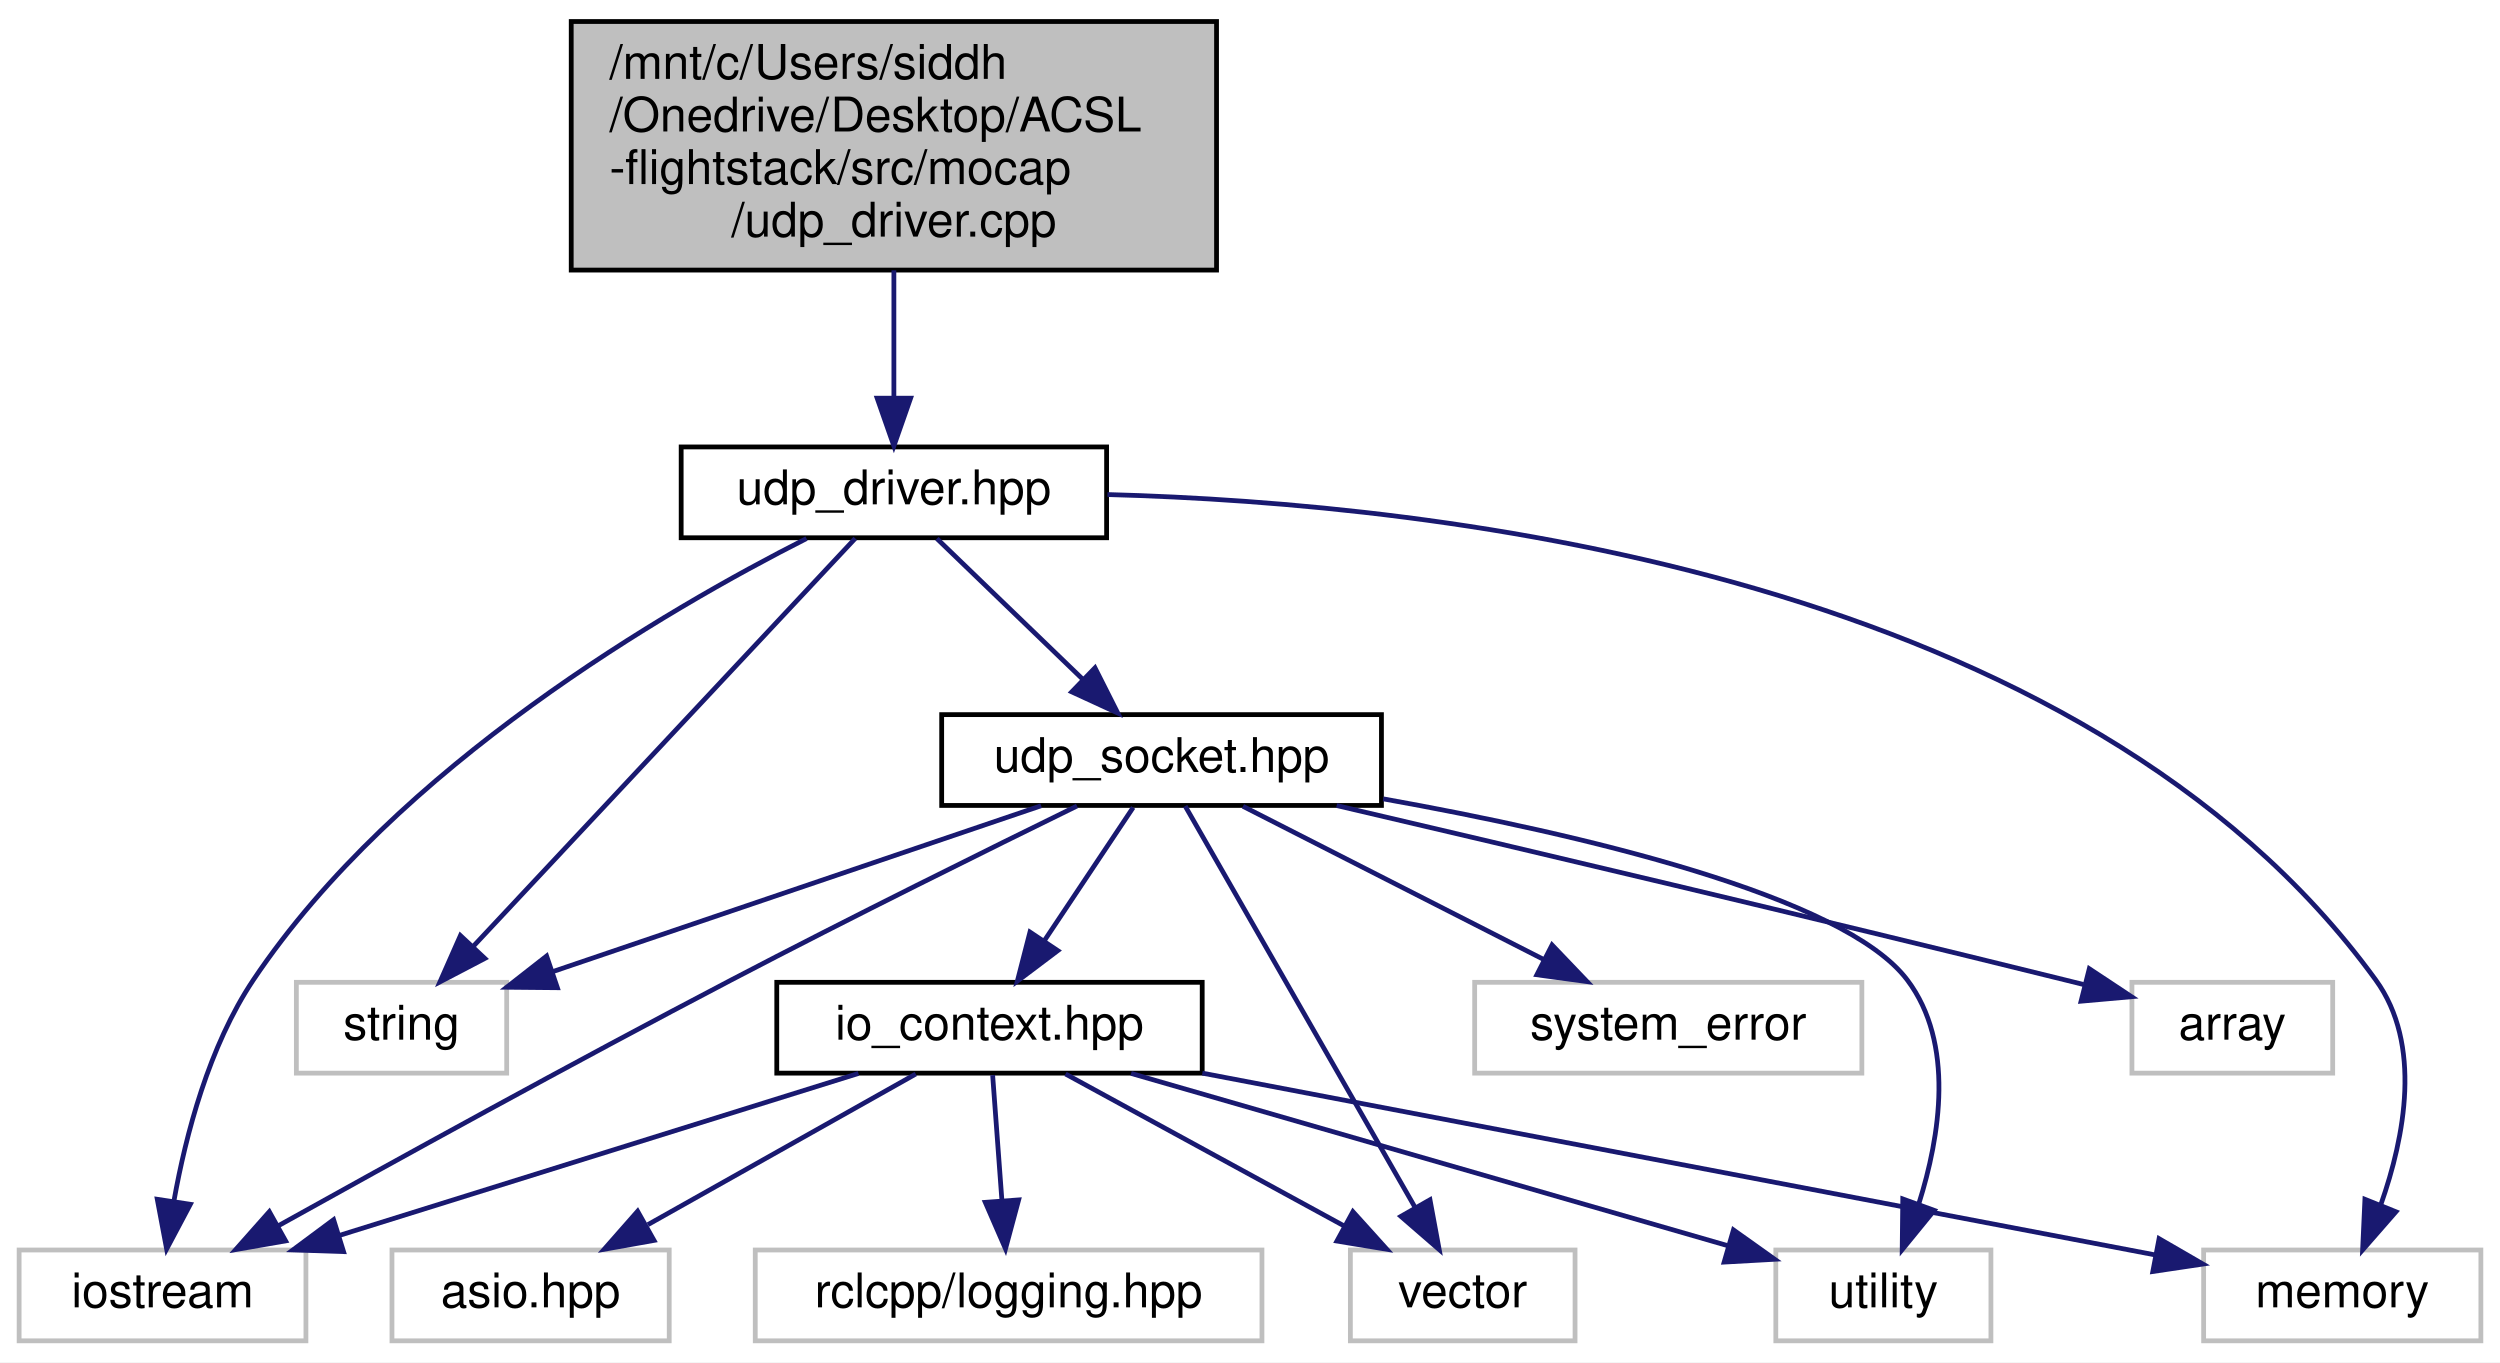
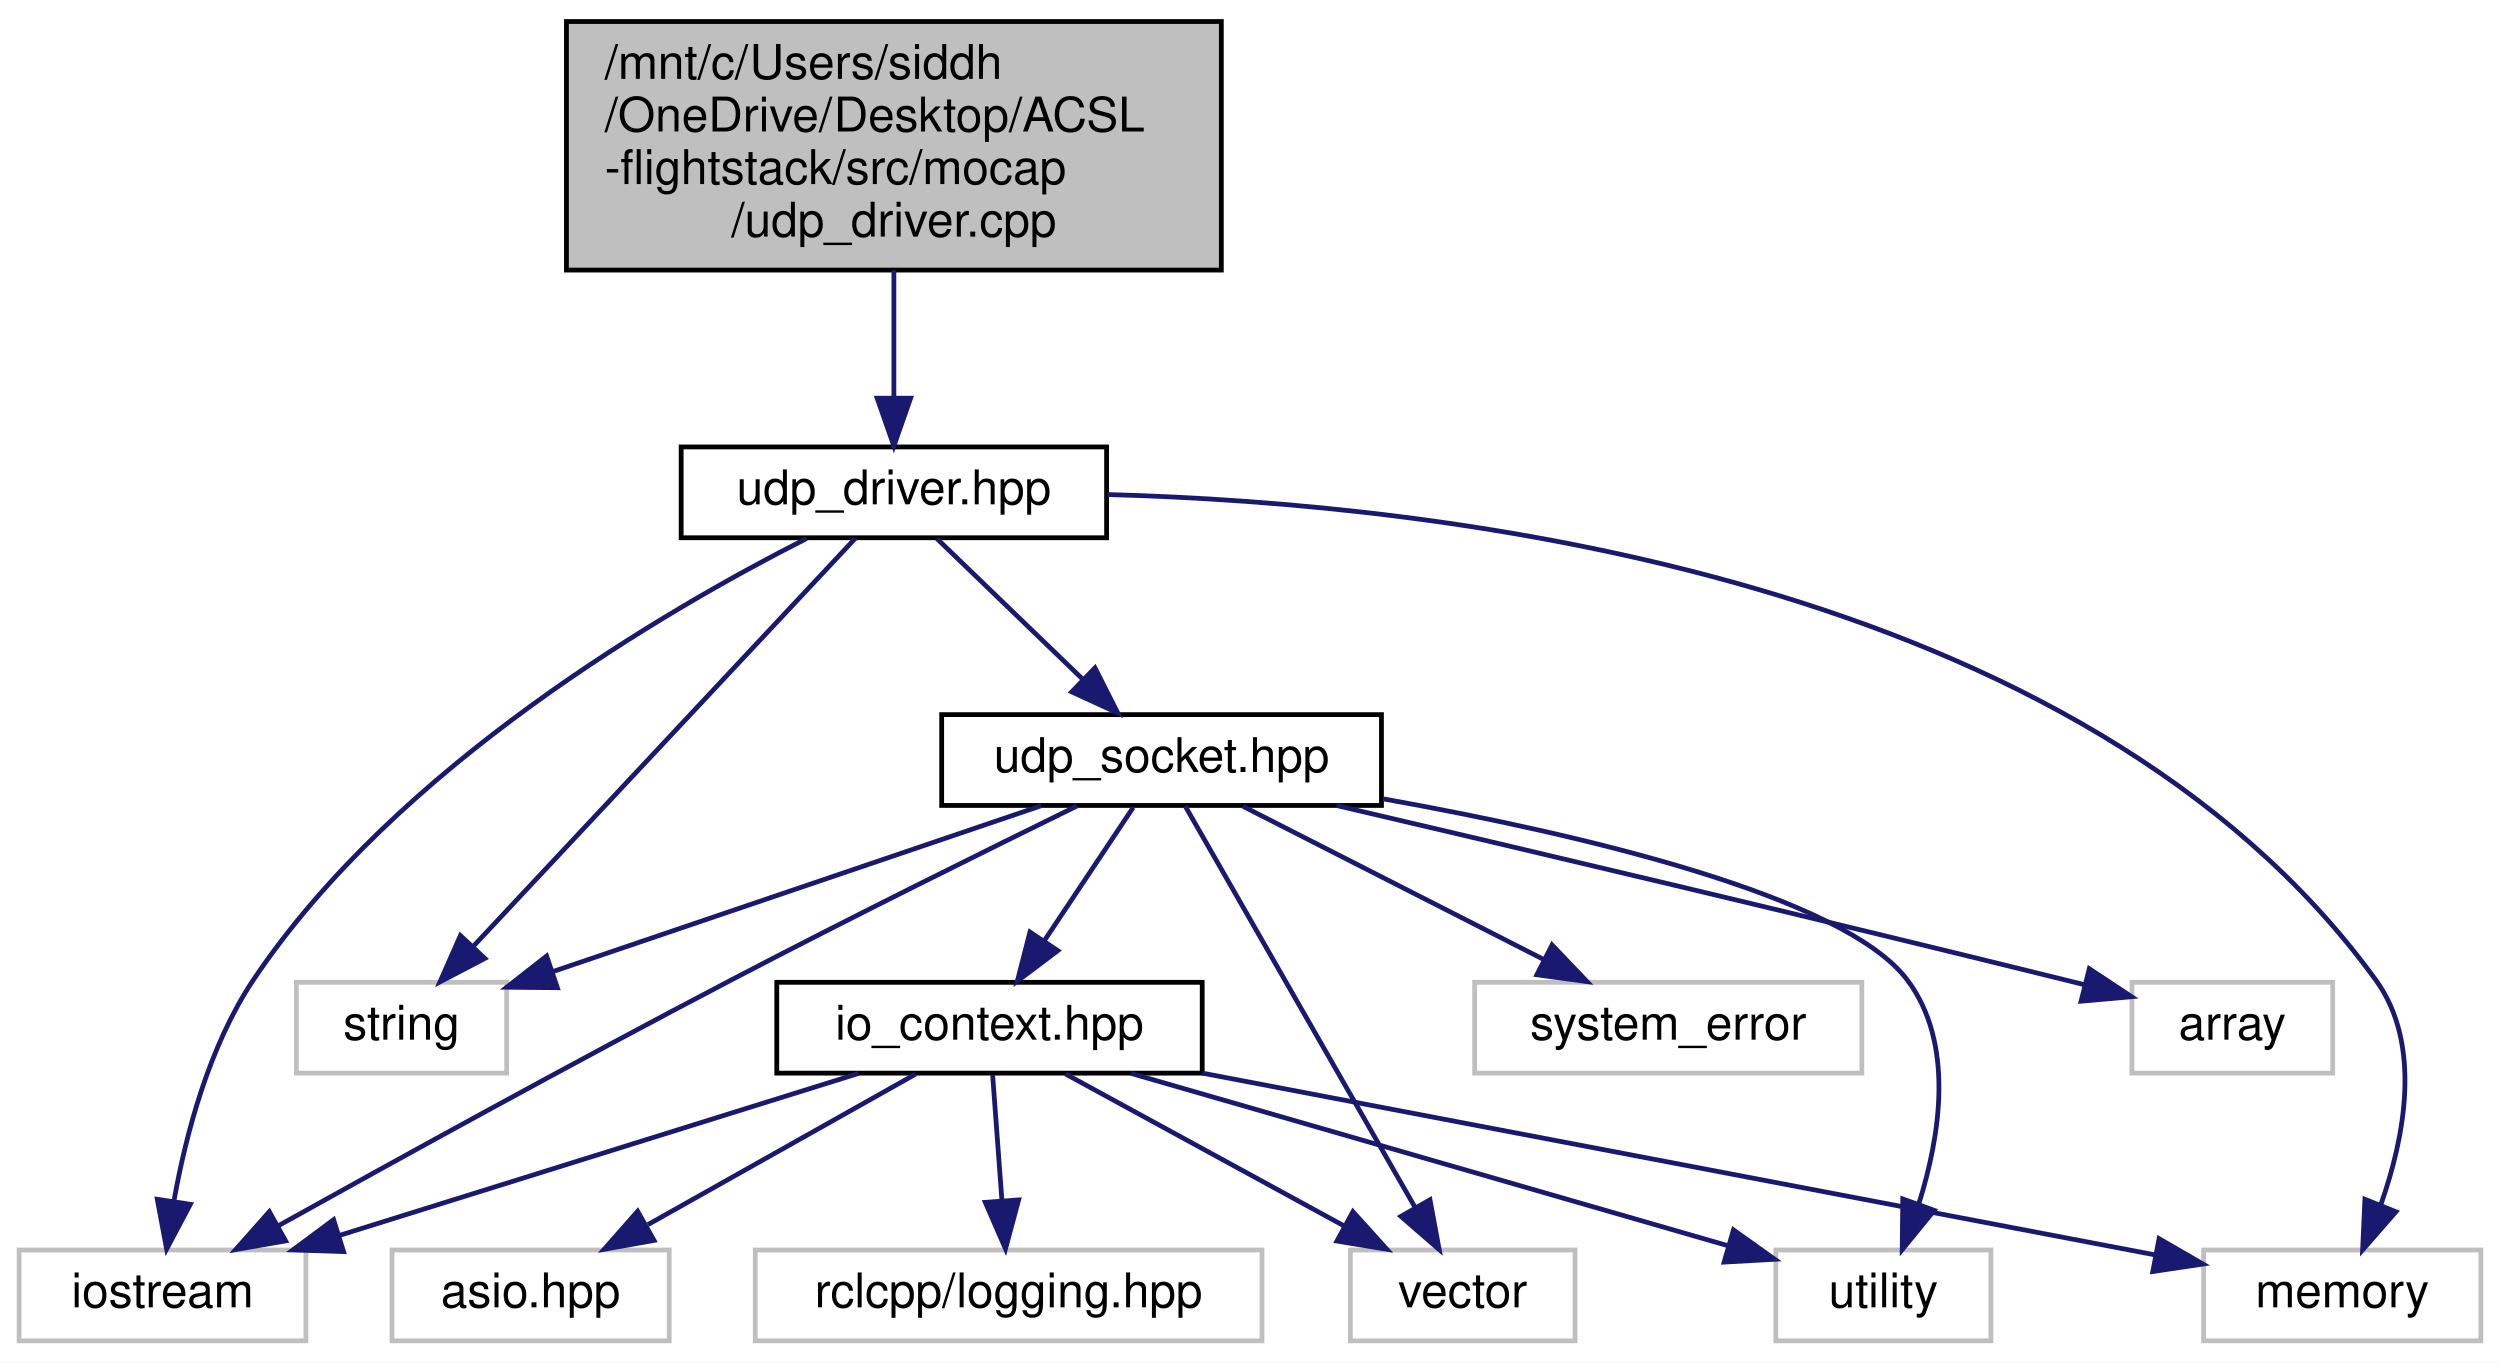
<svg xmlns="http://www.w3.org/2000/svg" xmlns:xlink="http://www.w3.org/1999/xlink" width="523pt" height="285pt" viewBox="0.00 0.00 523.00 285.00">
  <g id="graph0" class="graph" transform="scale(1 1) rotate(0) translate(4 281)">
    <polygon fill="white" stroke="transparent" points="-4,4 -4,-281 519,-281 519,4 -4,4" />
    <g id="node1" class="node">
      <g id="a_node1">
        <a xlink:title="Class for UDP driver.">
-           <polygon fill="#bfbfbf" stroke="black" points="115.5,-224.5 115.5,-276.5 250.5,-276.5 250.5,-224.5 115.5,-224.5" />
-           <text text-anchor="start" x="123.5" y="-264.5" font-family="Helvetica,sans-Serif" font-size="10.00">/mnt/c/Users/siddh</text>
-           <text text-anchor="start" x="123.5" y="-253.5" font-family="Helvetica,sans-Serif" font-size="10.00">/Onedrive/Desktop/ACSL</text>
-           <text text-anchor="start" x="123.5" y="-242.5" font-family="Helvetica,sans-Serif" font-size="10.00">-flightstack/src/mocap</text>
+           <polygon fill="#bfbfbf" stroke="black" points="114.5,-224.5 114.5,-276.5 251.5,-276.5 251.5,-224.5 114.5,-224.5" />
+           <text text-anchor="start" x="122.5" y="-264.5" font-family="Helvetica,sans-Serif" font-size="10.00">/mnt/c/Users/siddh</text>
+           <text text-anchor="start" x="122.5" y="-253.5" font-family="Helvetica,sans-Serif" font-size="10.00">/OneDrive/Desktop/ACSL</text>
+           <text text-anchor="start" x="122.5" y="-242.5" font-family="Helvetica,sans-Serif" font-size="10.00">-flightstack/src/mocap</text>
          <text text-anchor="middle" x="183" y="-231.5" font-family="Helvetica,sans-Serif" font-size="10.00">/udp_driver.cpp</text>
        </a>
      </g>
    </g>
    <g id="node2" class="node">
      <g id="a_node2">
        <a xlink:href="udp__driver_8hpp.html" target="_top" xlink:title="Class for udp driver.">
          <polygon fill="white" stroke="black" points="138.5,-168.5 138.5,-187.5 227.5,-187.5 227.5,-168.5 138.5,-168.5" />
          <text text-anchor="middle" x="183" y="-175.5" font-family="Helvetica,sans-Serif" font-size="10.00">udp_driver.hpp</text>
        </a>
      </g>
    </g>
    <g id="edge1" class="edge">
      <path fill="none" stroke="midnightblue" d="M183,-224.45C183,-215.73 183,-206.1 183,-197.96" />
      <polygon fill="midnightblue" stroke="midnightblue" points="186.5,-197.7 183,-187.7 179.5,-197.7 186.5,-197.7" />
    </g>
    <g id="node3" class="node">
      <g id="a_node3">
        <a xlink:title=" ">
          <polygon fill="white" stroke="#bfbfbf" points="0,-0.5 0,-19.5 60,-19.5 60,-0.5 0,-0.5" />
          <text text-anchor="middle" x="30" y="-7.5" font-family="Helvetica,sans-Serif" font-size="10.00">iostream</text>
        </a>
      </g>
    </g>
    <g id="edge2" class="edge">
      <path fill="none" stroke="midnightblue" d="M164.72,-168.34C135.62,-153.58 78.99,-120.78 49,-76 39.7,-62.11 34.87,-43.6 32.41,-29.88" />
      <polygon fill="midnightblue" stroke="midnightblue" points="35.82,-29.06 30.86,-19.7 28.9,-30.11 35.82,-29.06" />
    </g>
    <g id="node4" class="node">
      <g id="a_node4">
        <a xlink:title=" ">
          <polygon fill="white" stroke="#bfbfbf" points="457,-0.5 457,-19.5 515,-19.5 515,-0.5 457,-0.5" />
          <text text-anchor="middle" x="486" y="-7.5" font-family="Helvetica,sans-Serif" font-size="10.00">memory</text>
        </a>
      </g>
    </g>
    <g id="edge3" class="edge">
      <path fill="none" stroke="midnightblue" d="M227.68,-177.54C297.71,-175.67 431.65,-160.51 493,-76 502.78,-62.53 499.06,-43.17 494.1,-29.08" />
      <polygon fill="midnightblue" stroke="midnightblue" points="497.23,-27.5 490.26,-19.52 490.74,-30.11 497.23,-27.5" />
    </g>
    <g id="node5" class="node">
      <g id="a_node5">
        <a xlink:title=" ">
          <polygon fill="white" stroke="#bfbfbf" points="58,-56.5 58,-75.5 102,-75.5 102,-56.5 58,-56.5" />
          <text text-anchor="middle" x="80" y="-63.5" font-family="Helvetica,sans-Serif" font-size="10.00">string</text>
        </a>
      </g>
    </g>
    <g id="edge4" class="edge">
      <path fill="none" stroke="midnightblue" d="M174.92,-168.37C157.69,-149.97 117.15,-106.67 95.03,-83.05" />
      <polygon fill="midnightblue" stroke="midnightblue" points="97.43,-80.5 88.04,-75.59 92.32,-85.28 97.43,-80.5" />
    </g>
    <g id="node6" class="node">
      <g id="a_node6">
        <a xlink:href="udp__socket_8hpp.html" target="_top" xlink:title="Class for UDP socket creation using IoContext.">
          <polygon fill="white" stroke="black" points="193,-112.5 193,-131.5 285,-131.5 285,-112.5 193,-112.5" />
          <text text-anchor="middle" x="239" y="-119.5" font-family="Helvetica,sans-Serif" font-size="10.00">udp_socket.hpp</text>
        </a>
      </g>
    </g>
    <g id="edge5" class="edge">
      <path fill="none" stroke="midnightblue" d="M192,-168.32C200.19,-160.42 212.51,-148.55 222.47,-138.94" />
      <polygon fill="midnightblue" stroke="midnightblue" points="225.07,-141.29 229.84,-131.83 220.21,-136.26 225.07,-141.29" />
    </g>
    <g id="edge9" class="edge">
      <path fill="none" stroke="midnightblue" d="M221.31,-112.39C203.1,-103.47 173.92,-89.03 149,-76 115.85,-58.67 78,-37.81 54.06,-24.48" />
      <polygon fill="midnightblue" stroke="midnightblue" points="55.75,-21.41 45.31,-19.59 52.34,-27.52 55.75,-21.41" />
    </g>
    <g id="edge7" class="edge">
      <path fill="none" stroke="midnightblue" d="M213.81,-112.44C186.11,-103.04 141.58,-87.91 111.58,-77.72" />
      <polygon fill="midnightblue" stroke="midnightblue" points="112.6,-74.37 102,-74.47 110.35,-81 112.6,-74.37" />
    </g>
    <g id="node7" class="node">
      <g id="a_node7">
        <a xlink:title=" ">
          <polygon fill="white" stroke="#bfbfbf" points="442,-56.5 442,-75.5 484,-75.5 484,-56.5 442,-56.5" />
          <text text-anchor="middle" x="463" y="-63.5" font-family="Helvetica,sans-Serif" font-size="10.00">array</text>
        </a>
      </g>
    </g>
    <g id="edge6" class="edge">
      <path fill="none" stroke="midnightblue" d="M275.63,-112.48C313.74,-103.57 375.12,-89.09 428,-76 429.27,-75.69 430.56,-75.36 431.87,-75.04" />
      <polygon fill="midnightblue" stroke="midnightblue" points="433.08,-78.34 441.92,-72.49 431.36,-71.55 433.08,-78.34" />
    </g>
    <g id="node8" class="node">
      <g id="a_node8">
        <a xlink:title=" ">
          <polygon fill="white" stroke="#bfbfbf" points="278.5,-0.5 278.5,-19.5 325.5,-19.5 325.5,-0.5 278.5,-0.5" />
          <text text-anchor="middle" x="302" y="-7.5" font-family="Helvetica,sans-Serif" font-size="10.00">vector</text>
        </a>
      </g>
    </g>
    <g id="edge8" class="edge">
      <path fill="none" stroke="midnightblue" d="M243.94,-112.37C254.29,-94.3 278.42,-52.18 292.09,-28.31" />
      <polygon fill="midnightblue" stroke="midnightblue" points="295.15,-30.01 297.08,-19.59 289.07,-26.53 295.15,-30.01" />
    </g>
    <g id="node9" class="node">
      <g id="a_node9">
        <a xlink:title=" ">
          <polygon fill="white" stroke="#bfbfbf" points="367.5,-0.5 367.5,-19.5 412.5,-19.5 412.5,-0.5 367.5,-0.5" />
          <text text-anchor="middle" x="390" y="-7.5" font-family="Helvetica,sans-Serif" font-size="10.00">utility</text>
        </a>
      </g>
    </g>
    <g id="edge10" class="edge">
      <path fill="none" stroke="midnightblue" d="M285.37,-113.88C326.39,-106.52 381.74,-93.63 395,-76 404.98,-62.74 401.88,-43.35 397.42,-29.19" />
      <polygon fill="midnightblue" stroke="midnightblue" points="400.64,-27.79 393.94,-19.58 394.06,-30.18 400.64,-27.79" />
    </g>
    <g id="node10" class="node">
      <g id="a_node10">
        <a xlink:title=" ">
          <polygon fill="white" stroke="#bfbfbf" points="304.5,-56.5 304.5,-75.5 385.5,-75.5 385.5,-56.5 304.5,-56.5" />
          <text text-anchor="middle" x="345" y="-63.5" font-family="Helvetica,sans-Serif" font-size="10.00">system_error</text>
        </a>
      </g>
    </g>
    <g id="edge11" class="edge">
      <path fill="none" stroke="midnightblue" d="M256.03,-112.32C273.03,-103.66 299.38,-90.24 318.99,-80.25" />
      <polygon fill="midnightblue" stroke="midnightblue" points="320.69,-83.31 328.01,-75.65 317.51,-77.08 320.69,-83.31" />
    </g>
    <g id="node11" class="node">
      <g id="a_node11">
        <a xlink:href="io__context_8hpp.html" target="_top" xlink:title="Class for IoContext to manage thread for udp.">
          <polygon fill="white" stroke="black" points="158.5,-56.5 158.5,-75.5 247.5,-75.5 247.5,-56.5 158.5,-56.5" />
          <text text-anchor="middle" x="203" y="-63.5" font-family="Helvetica,sans-Serif" font-size="10.00">io_context.hpp</text>
        </a>
      </g>
    </g>
    <g id="edge12" class="edge">
      <path fill="none" stroke="midnightblue" d="M233.06,-112.08C228.02,-104.53 220.66,-93.49 214.49,-84.23" />
      <polygon fill="midnightblue" stroke="midnightblue" points="217.29,-82.13 208.83,-75.75 211.47,-86.01 217.29,-82.13" />
    </g>
    <g id="edge17" class="edge">
      <path fill="none" stroke="midnightblue" d="M175.59,-56.44C146.23,-47.28 99.48,-32.69 66.9,-22.52" />
      <polygon fill="midnightblue" stroke="midnightblue" points="67.87,-19.16 57.28,-19.52 65.79,-25.84 67.87,-19.16" />
    </g>
    <g id="edge13" class="edge">
      <path fill="none" stroke="midnightblue" d="M247.53,-56.5C302.4,-46.03 394.75,-28.41 446.97,-18.45" />
      <polygon fill="midnightblue" stroke="midnightblue" points="447.68,-21.87 456.85,-16.56 446.37,-15 447.68,-21.87" />
    </g>
    <g id="edge14" class="edge">
      <path fill="none" stroke="midnightblue" d="M218.91,-56.32C234.64,-47.74 258.94,-34.49 277.21,-24.52" />
      <polygon fill="midnightblue" stroke="midnightblue" points="279.03,-27.52 286.13,-19.65 275.68,-21.37 279.03,-27.52" />
    </g>
    <g id="edge15" class="edge">
      <path fill="none" stroke="midnightblue" d="M232.63,-56.44C266.66,-46.62 322.3,-30.55 357.49,-20.39" />
      <polygon fill="midnightblue" stroke="midnightblue" points="358.64,-23.7 367.27,-17.56 356.69,-16.97 358.64,-23.7" />
    </g>
    <g id="node12" class="node">
      <g id="a_node12">
        <a xlink:title=" ">
          <polygon fill="white" stroke="#bfbfbf" points="78,-0.5 78,-19.5 136,-19.5 136,-0.5 78,-0.5" />
          <text text-anchor="middle" x="107" y="-7.5" font-family="Helvetica,sans-Serif" font-size="10.00">asio.hpp</text>
        </a>
      </g>
    </g>
    <g id="edge16" class="edge">
      <path fill="none" stroke="midnightblue" d="M187.58,-56.32C172.46,-47.82 149.18,-34.73 131.53,-24.8" />
      <polygon fill="midnightblue" stroke="midnightblue" points="132.82,-21.51 122.39,-19.65 129.39,-27.61 132.82,-21.51" />
    </g>
    <g id="node13" class="node">
      <g id="a_node13">
        <a xlink:title=" ">
          <polygon fill="white" stroke="#bfbfbf" points="154,-0.5 154,-19.5 260,-19.5 260,-0.5 154,-0.5" />
          <text text-anchor="middle" x="207" y="-7.5" font-family="Helvetica,sans-Serif" font-size="10.00">rclcpp/logging.hpp</text>
        </a>
      </g>
    </g>
    <g id="edge18" class="edge">
      <path fill="none" stroke="midnightblue" d="M203.66,-56.08C204.18,-49.01 204.94,-38.86 205.59,-29.99" />
      <polygon fill="midnightblue" stroke="midnightblue" points="209.1,-29.98 206.35,-19.75 202.12,-29.47 209.1,-29.98" />
    </g>
  </g>
</svg>
